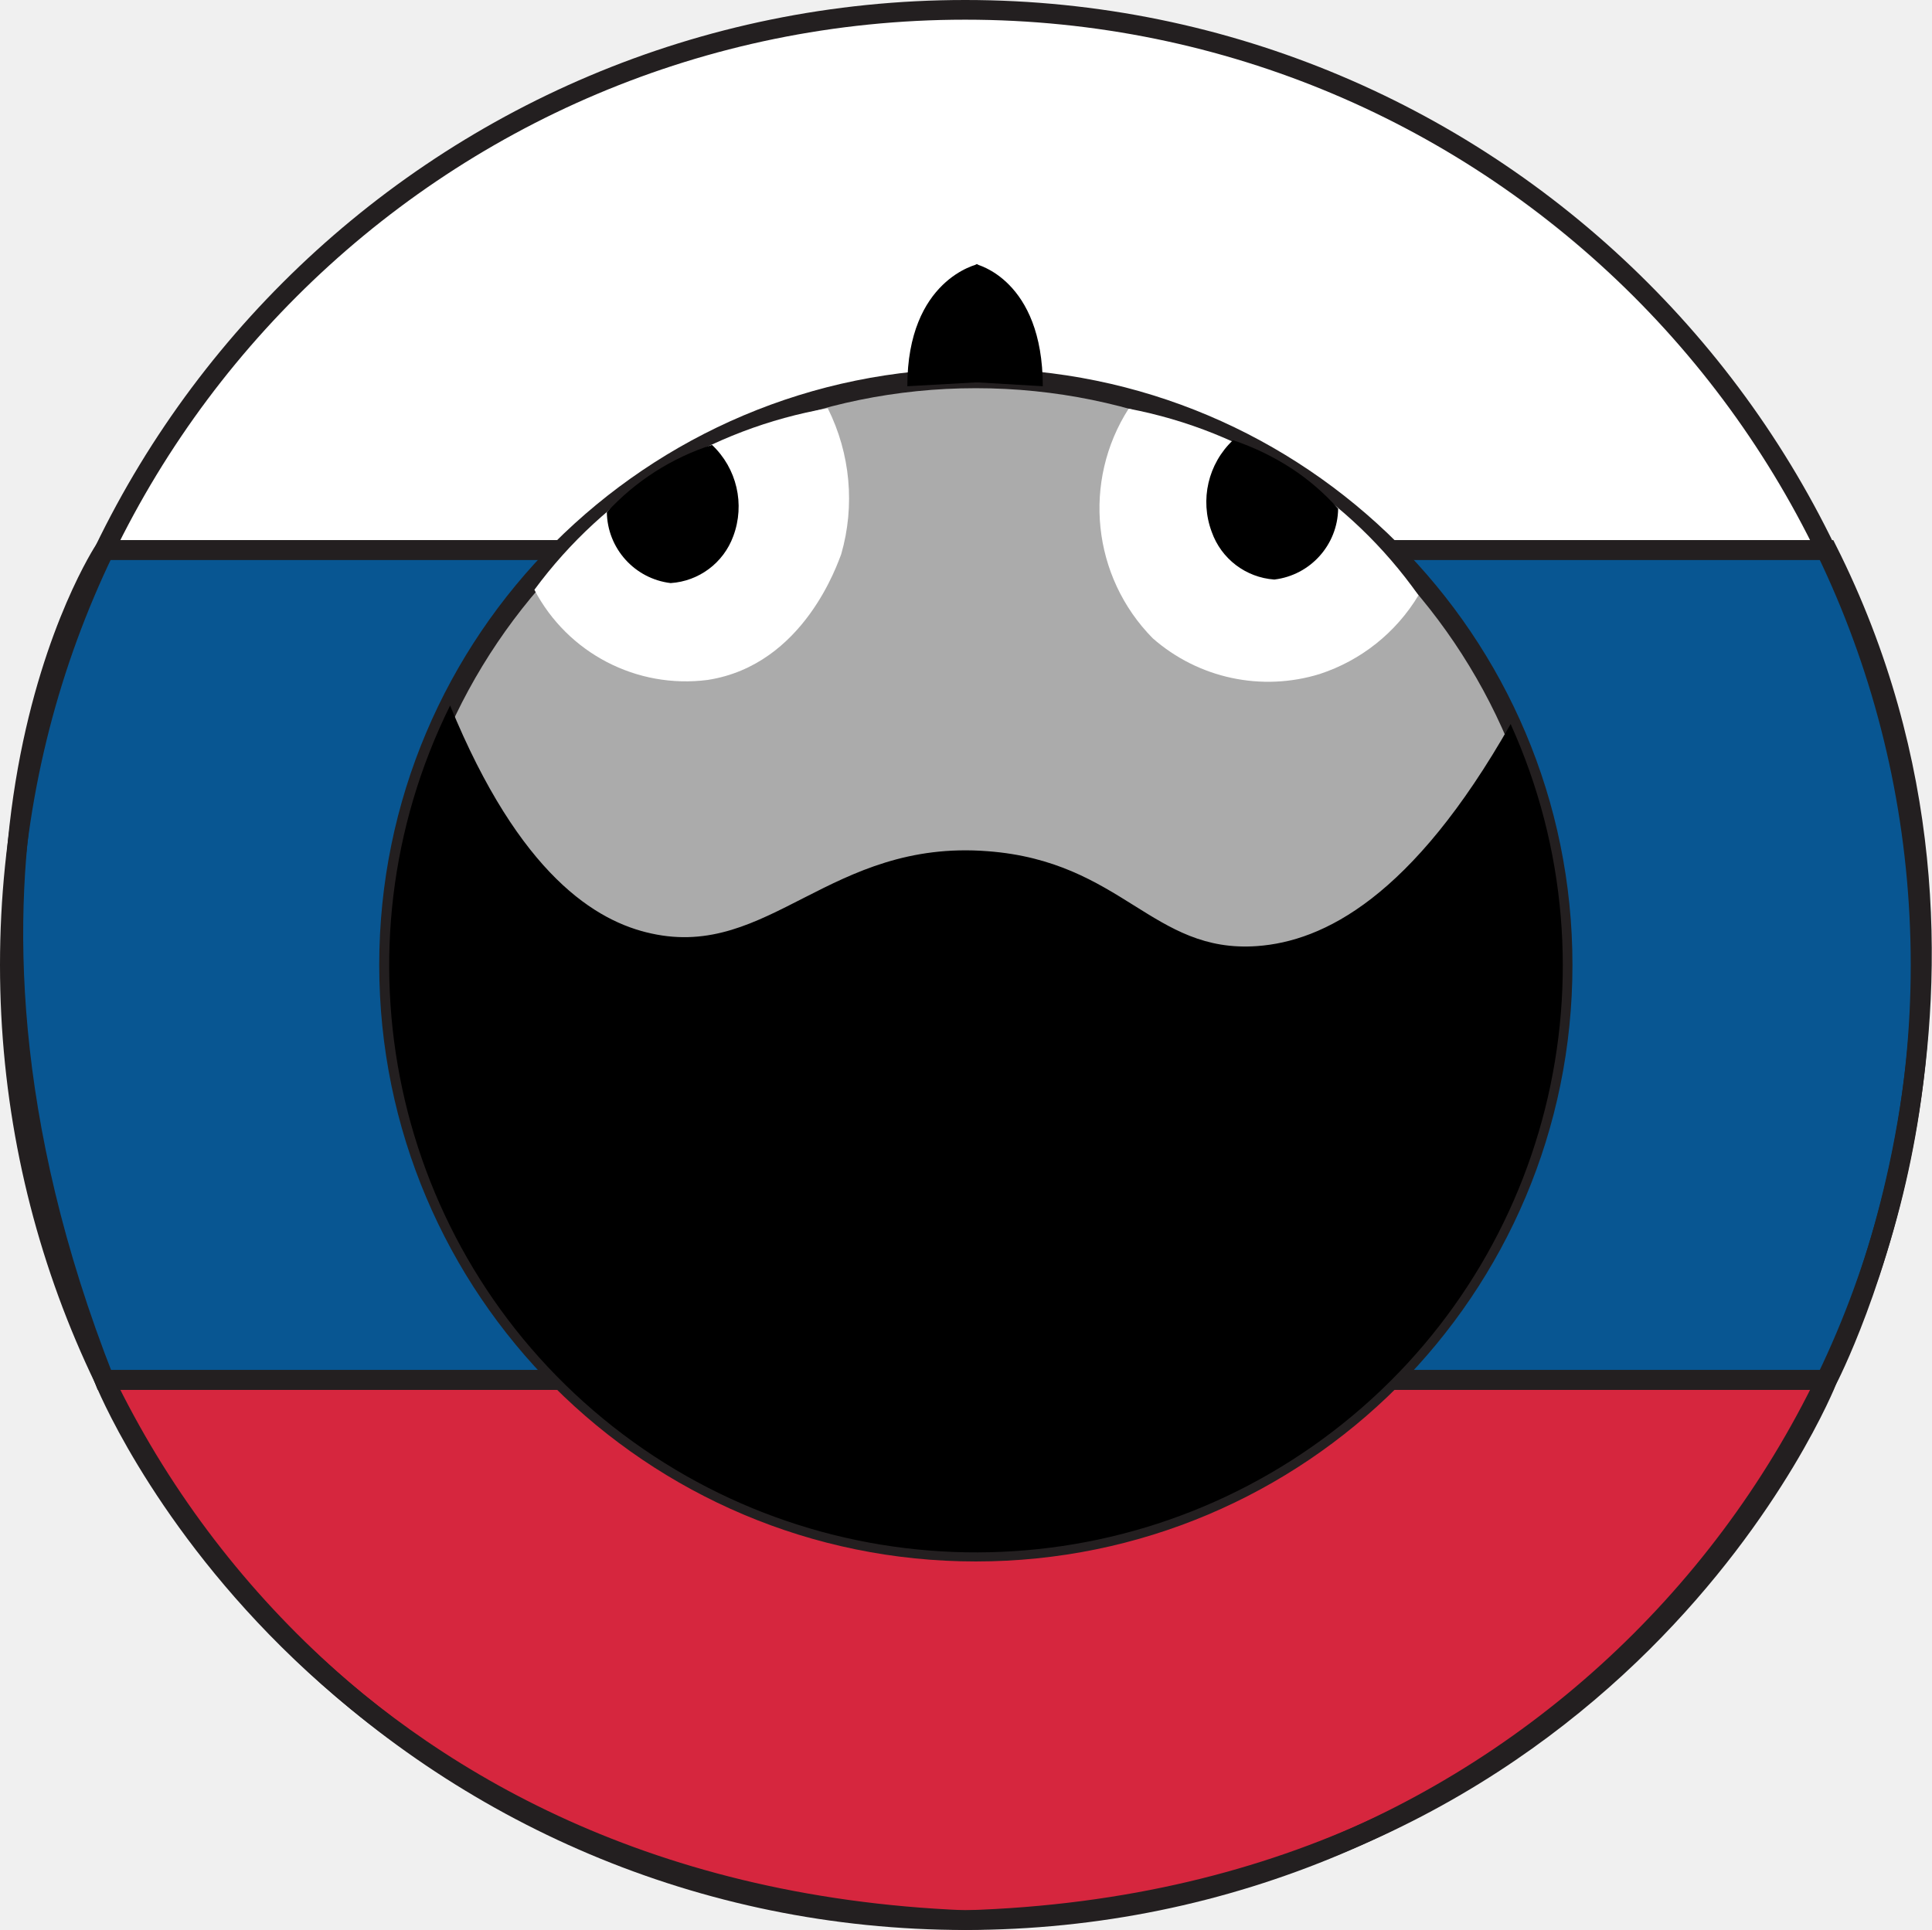
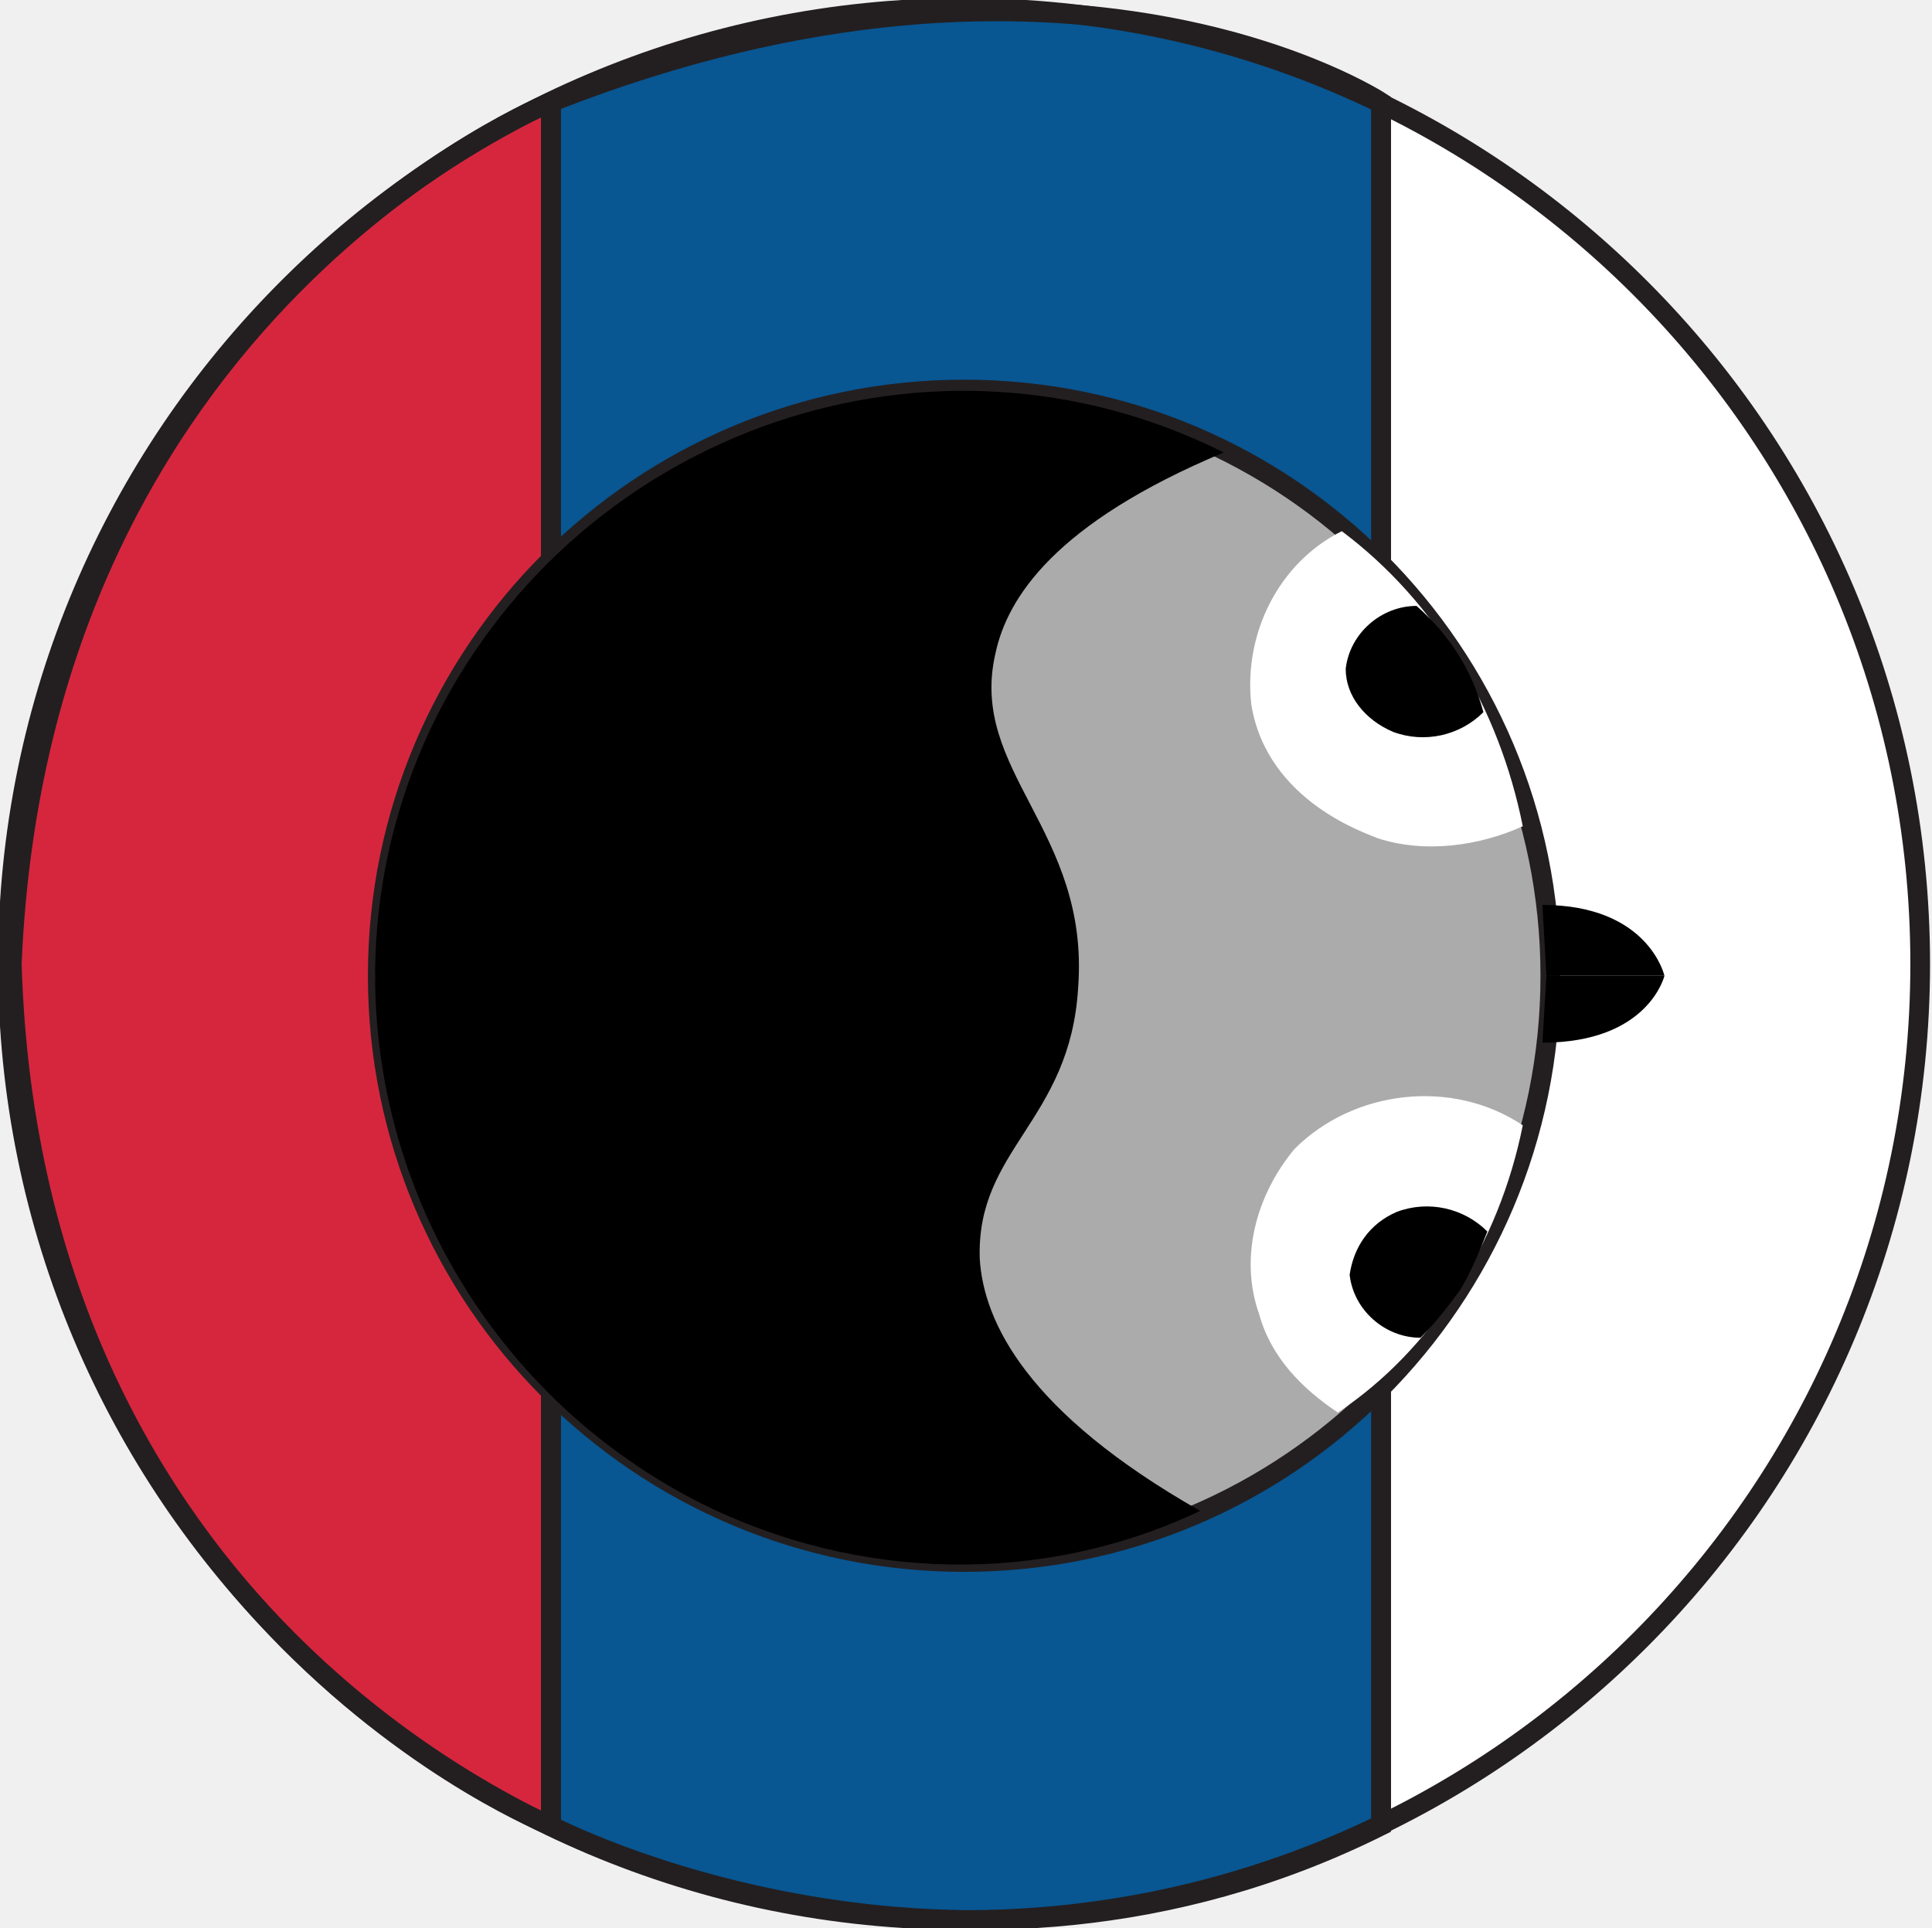
- <svg xmlns="http://www.w3.org/2000/svg" viewBox="0 0 49.06 49.02">
-   <defs>
-     <style>.cls-1{fill:#fff;}.cls-2{fill:#085692;}.cls-2,.cls-3,.cls-4,.cls-5{stroke:#231f20;stroke-miterlimit:10;stroke-width:0.5px;}.cls-3{fill:#d6263e;}.cls-4{fill:none;}.cls-5{fill:#ababab;}.cls-6{fill:#4f3e2d;}</style>
-   </defs>
-   <g id="Layer_6" data-name="Layer 6">
-     <path class="cls-1" d="M3.14,14.46S9.57.26,25,.74,46.89,14.46,46.89,14.46Z" transform="translate(-0.49 -0.49)" />
-     <path class="cls-2" d="M3.14,14.46s-5.2,7.86,0,21.08H46.89s5.41-10.31,0-21.08Z" transform="translate(-0.49 -0.49)" />
-     <path class="cls-3" d="M3.14,35.54S8.33,48.59,25,49.26c16.67-.5,21.89-13.72,21.89-13.72Z" transform="translate(-0.49 -0.49)" />
+ <svg xmlns="http://www.w3.org/2000/svg" version="1.1" id="Layer_1" x="0px" y="0px" viewBox="0 0 49.1 49" style="enable-background:new 0 0 49.1 49;" xml:space="preserve">
+   <style type="text/css">
+ 	.st0{fill:#FFFFFF;}
+ 	.st1{fill:#085692;stroke:#231F20;stroke-width:0.5;stroke-miterlimit:10;}
+ 	.st2{fill:#D6263E;stroke:#231F20;stroke-width:0.5;stroke-miterlimit:10;}
+ 	.st3{fill:none;stroke:#231F20;stroke-width:0.5;stroke-miterlimit:10;}
+ 	.st4{fill:#ABABAB;stroke:#231F20;stroke-width:0.5;stroke-miterlimit:10;}
+ 	.st5{fill:#4F3E2D;}
+ </style>
+   <g id="Layer_6">
+     <path class="st0" d="M35.1,2.6c0,0,14.2,6.4,13.7,21.9S35.1,46.4,35.1,46.4V2.6z" />
+     <path class="st1" d="M35.1,2.6c0,0-7.9-5.2-21.1,0v43.8c0,0,10.3,5.4,21.1,0V2.6z" />
+     <path class="st2" d="M14,2.6c0,0-13,5.2-13.7,21.9C0.8,41.2,14,46.4,14,46.4L14,2.6z" />
  </g>
  <g id="test">
-     <circle class="cls-4" cx="24.51" cy="24.51" r="24.26" />
-     <line class="cls-4" x1="2.65" y1="13.97" x2="46.4" y2="13.97" />
-     <line class="cls-4" x1="2.65" y1="35.05" x2="46.4" y2="35.05" />
+     <circle class="st3" cx="24.5" cy="24.5" r="24.3" />
+     <line class="st3" x1="35.1" y1="2.6" x2="35.1" y2="46.4" />
+     <line class="st3" x1="14" y1="2.6" x2="14" y2="46.4" />
  </g>
  <g id="fej">
-     <circle class="cls-5" cx="24.78" cy="24.51" r="14.9" />
+     <circle class="st4" cx="24.5" cy="24.8" r="14.9" />
  </g>
  <g id="orr">
-     <path d="M25.27,10.2v-3s1.7.38,1.7,3.1Z" transform="translate(-0.49 -0.49)" />
-     <path d="M25.32,10.2v-3s-1.79.38-1.79,3.1Z" transform="translate(-0.49 -0.49)" />
+     <path d="M39.3,24.8h3c0,0-0.4,1.7-3.1,1.7L39.3,24.8z" />
+     <path d="M39.3,24.8h3c0,0-0.4-1.8-3.1-1.8L39.3,24.8z" />
  </g>
  <g id="szem">
-     <path class="cls-1" d="M14.06,15.47a4.34,4.34,0,0,0,4.4,2.29c2.46-.38,3.31-3,3.39-3.19a5.12,5.12,0,0,0-.34-3.71A11.75,11.75,0,0,0,14.06,15.47Z" transform="translate(-0.49 -0.49)" />
-     <path d="M15.9,13.5a1.84,1.84,0,0,0,1.62,1.8,1.82,1.82,0,0,0,1.59-1.19,2.15,2.15,0,0,0-.54-2.32A6.21,6.21,0,0,0,15.9,13.5Z" transform="translate(-0.49 -0.49)" />
-     <path class="cls-1" d="M29.15,10.87a4.7,4.7,0,0,0,.61,5.83,4.44,4.44,0,0,0,4.24.91,4.59,4.59,0,0,0,2.51-2A11.68,11.68,0,0,0,29.15,10.87Z" transform="translate(-0.49 -0.49)" />
-     <path d="M34.47,13.41a1.84,1.84,0,0,1-1.62,1.8A1.82,1.82,0,0,1,31.26,14a2.16,2.16,0,0,1,.54-2.33,6.59,6.59,0,0,1,1.49.72A6,6,0,0,1,34.47,13.41Z" transform="translate(-0.49 -0.49)" />
+     <path class="st0" d="M34.1,13.5c-1.6,0.8-2.5,2.6-2.3,4.4c0.4,2.5,3,3.3,3.2,3.4c1.2,0.4,2.6,0.2,3.7-0.3   C38.1,18,36.5,15.3,34.1,13.5z" />
+     <path d="M36,15.4c-0.9,0-1.7,0.7-1.8,1.6c0,0.7,0.5,1.3,1.2,1.6c0.8,0.3,1.7,0.1,2.3-0.5C37.4,17,36.8,16.1,36,15.4z" />
+     <path class="st0" d="M38.7,28.6c-1.8-1.2-4.3-0.9-5.8,0.6c-1,1.2-1.4,2.8-0.9,4.2c0.3,1.1,1.1,1.9,2,2.5   C36.4,34.3,38.1,31.6,38.7,28.6z" />
+     <path d="M36.1,34c-0.9,0-1.7-0.7-1.8-1.6c0.1-0.7,0.5-1.3,1.2-1.6c0.8-0.3,1.7-0.1,2.3,0.5c-0.2,0.5-0.4,1-0.7,1.5   C36.8,33.2,36.5,33.6,36.1,34z" />
  </g>
  <g id="haj">
-     <path d="M25.57,22.11c-4-.31-5.55,2.75-8.54,2.09-1.39-.3-3.34-1.47-5.11-5.79a14.9,14.9,0,1,0,26.93.47c-2.5,4.41-4.76,5.52-6.44,5.64C29.75,24.71,29,22.37,25.57,22.11Z" transform="translate(-0.49 -0.49)" />
-     <path class="cls-6" d="M1.43,9.55" transform="translate(-0.49 -0.49)" />
+     <path d="M27.4,25.1c0.3-4-2.8-5.5-2.1-8.5c0.3-1.4,1.5-3.3,5.8-5.1c-7.4-3.7-16.3-0.6-20,6.7c-3.7,7.4-0.6,16.3,6.7,20   c4,2,8.7,2.1,12.7,0.2c-4.4-2.5-5.5-4.8-5.6-6.4C24.8,29.2,27.2,28.5,27.4,25.1z" />
+     <path class="st5" d="M40,0.9" />
  </g>
</svg>
